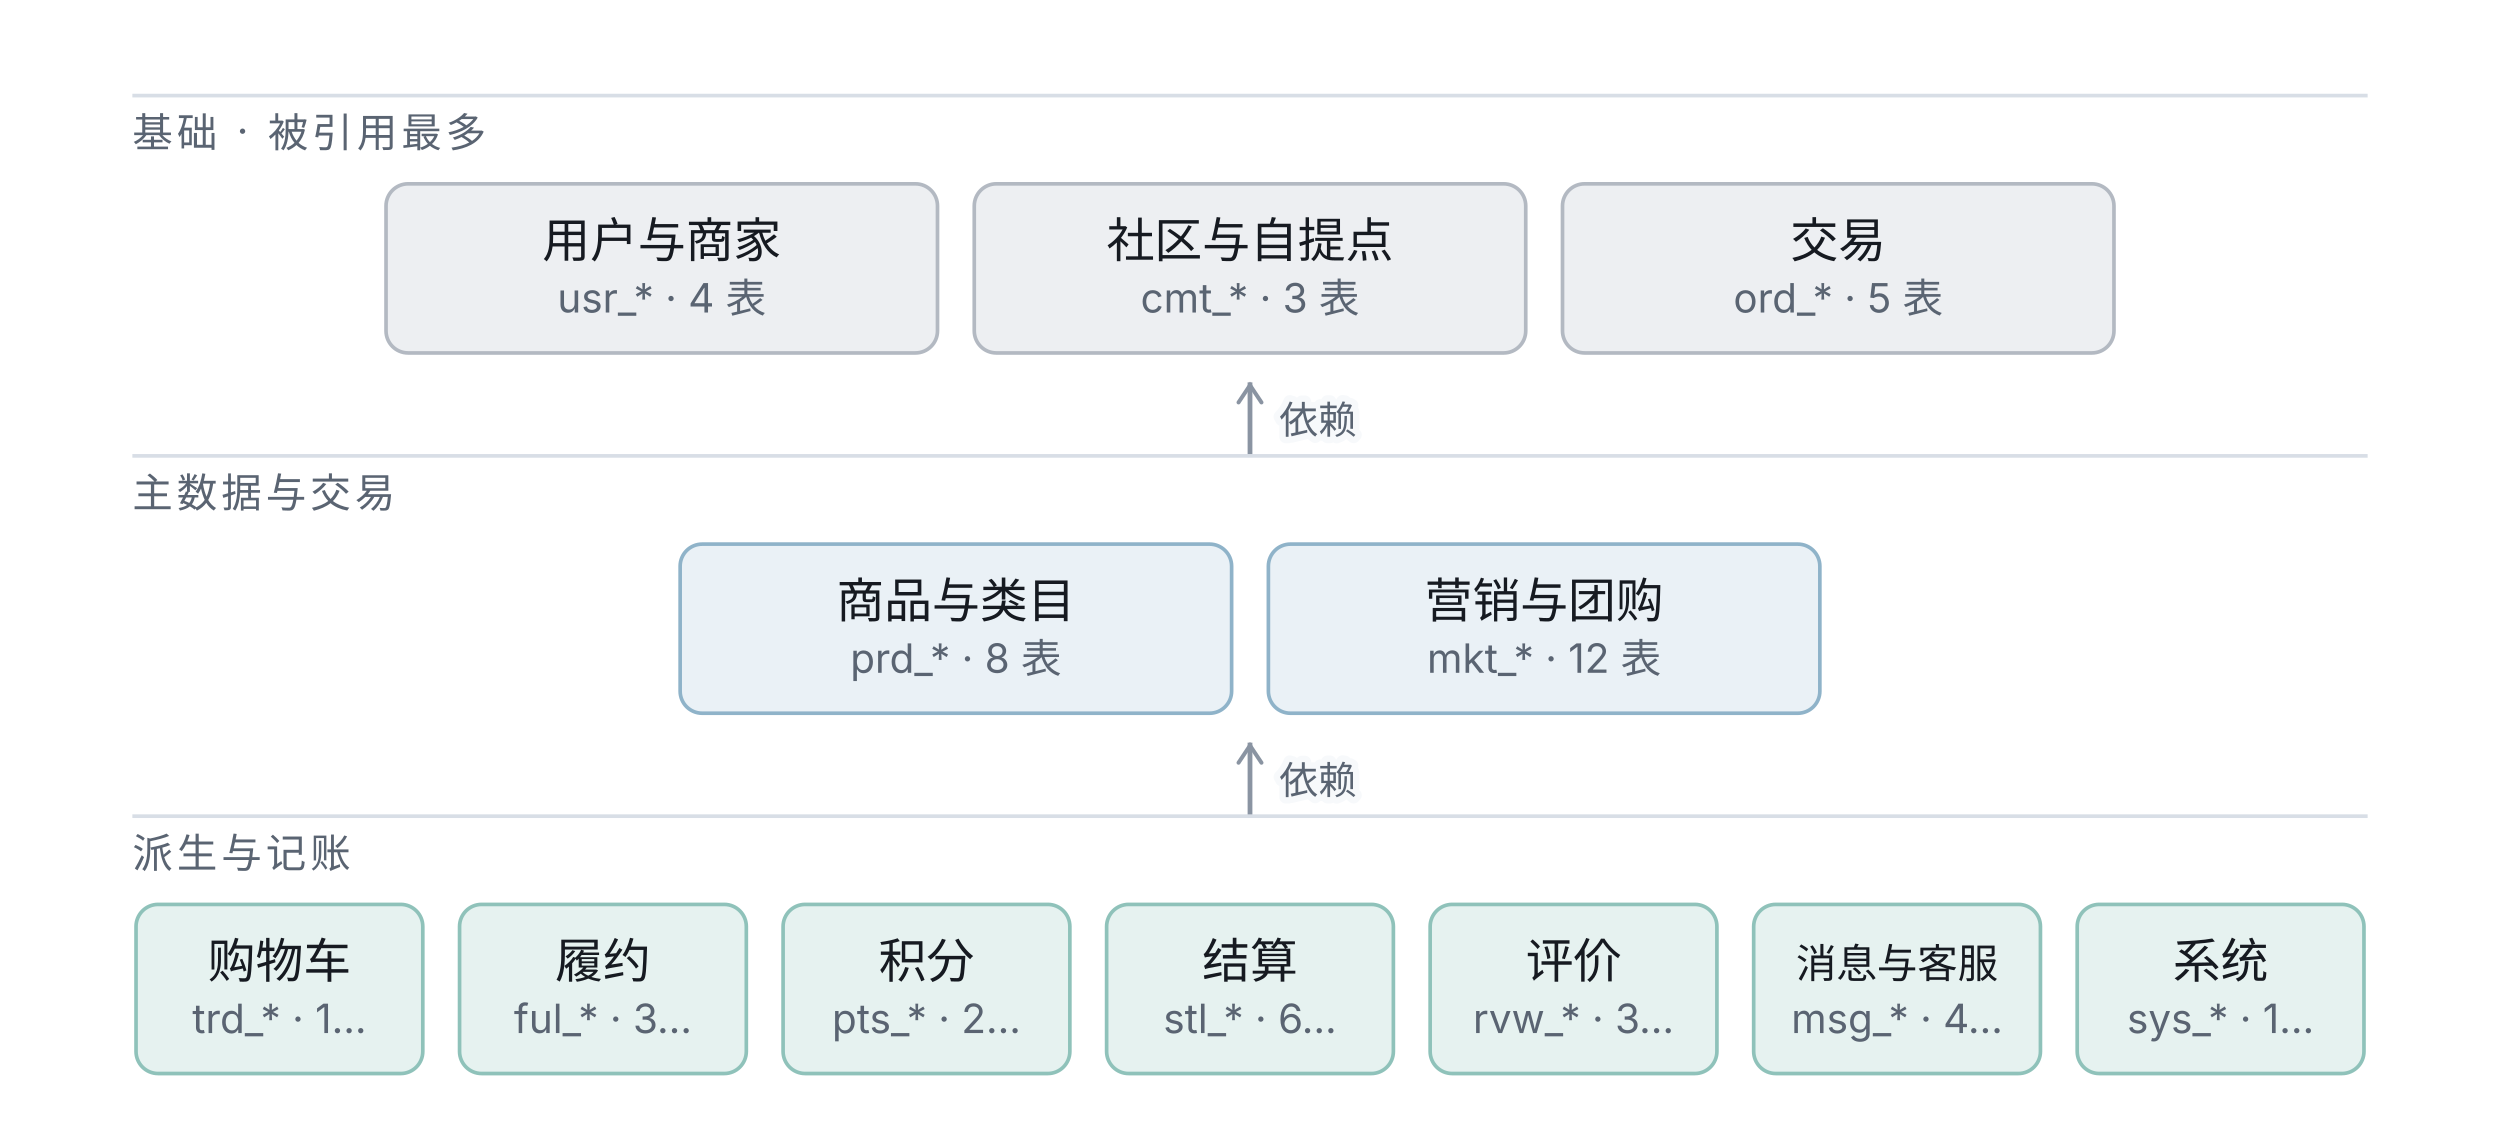
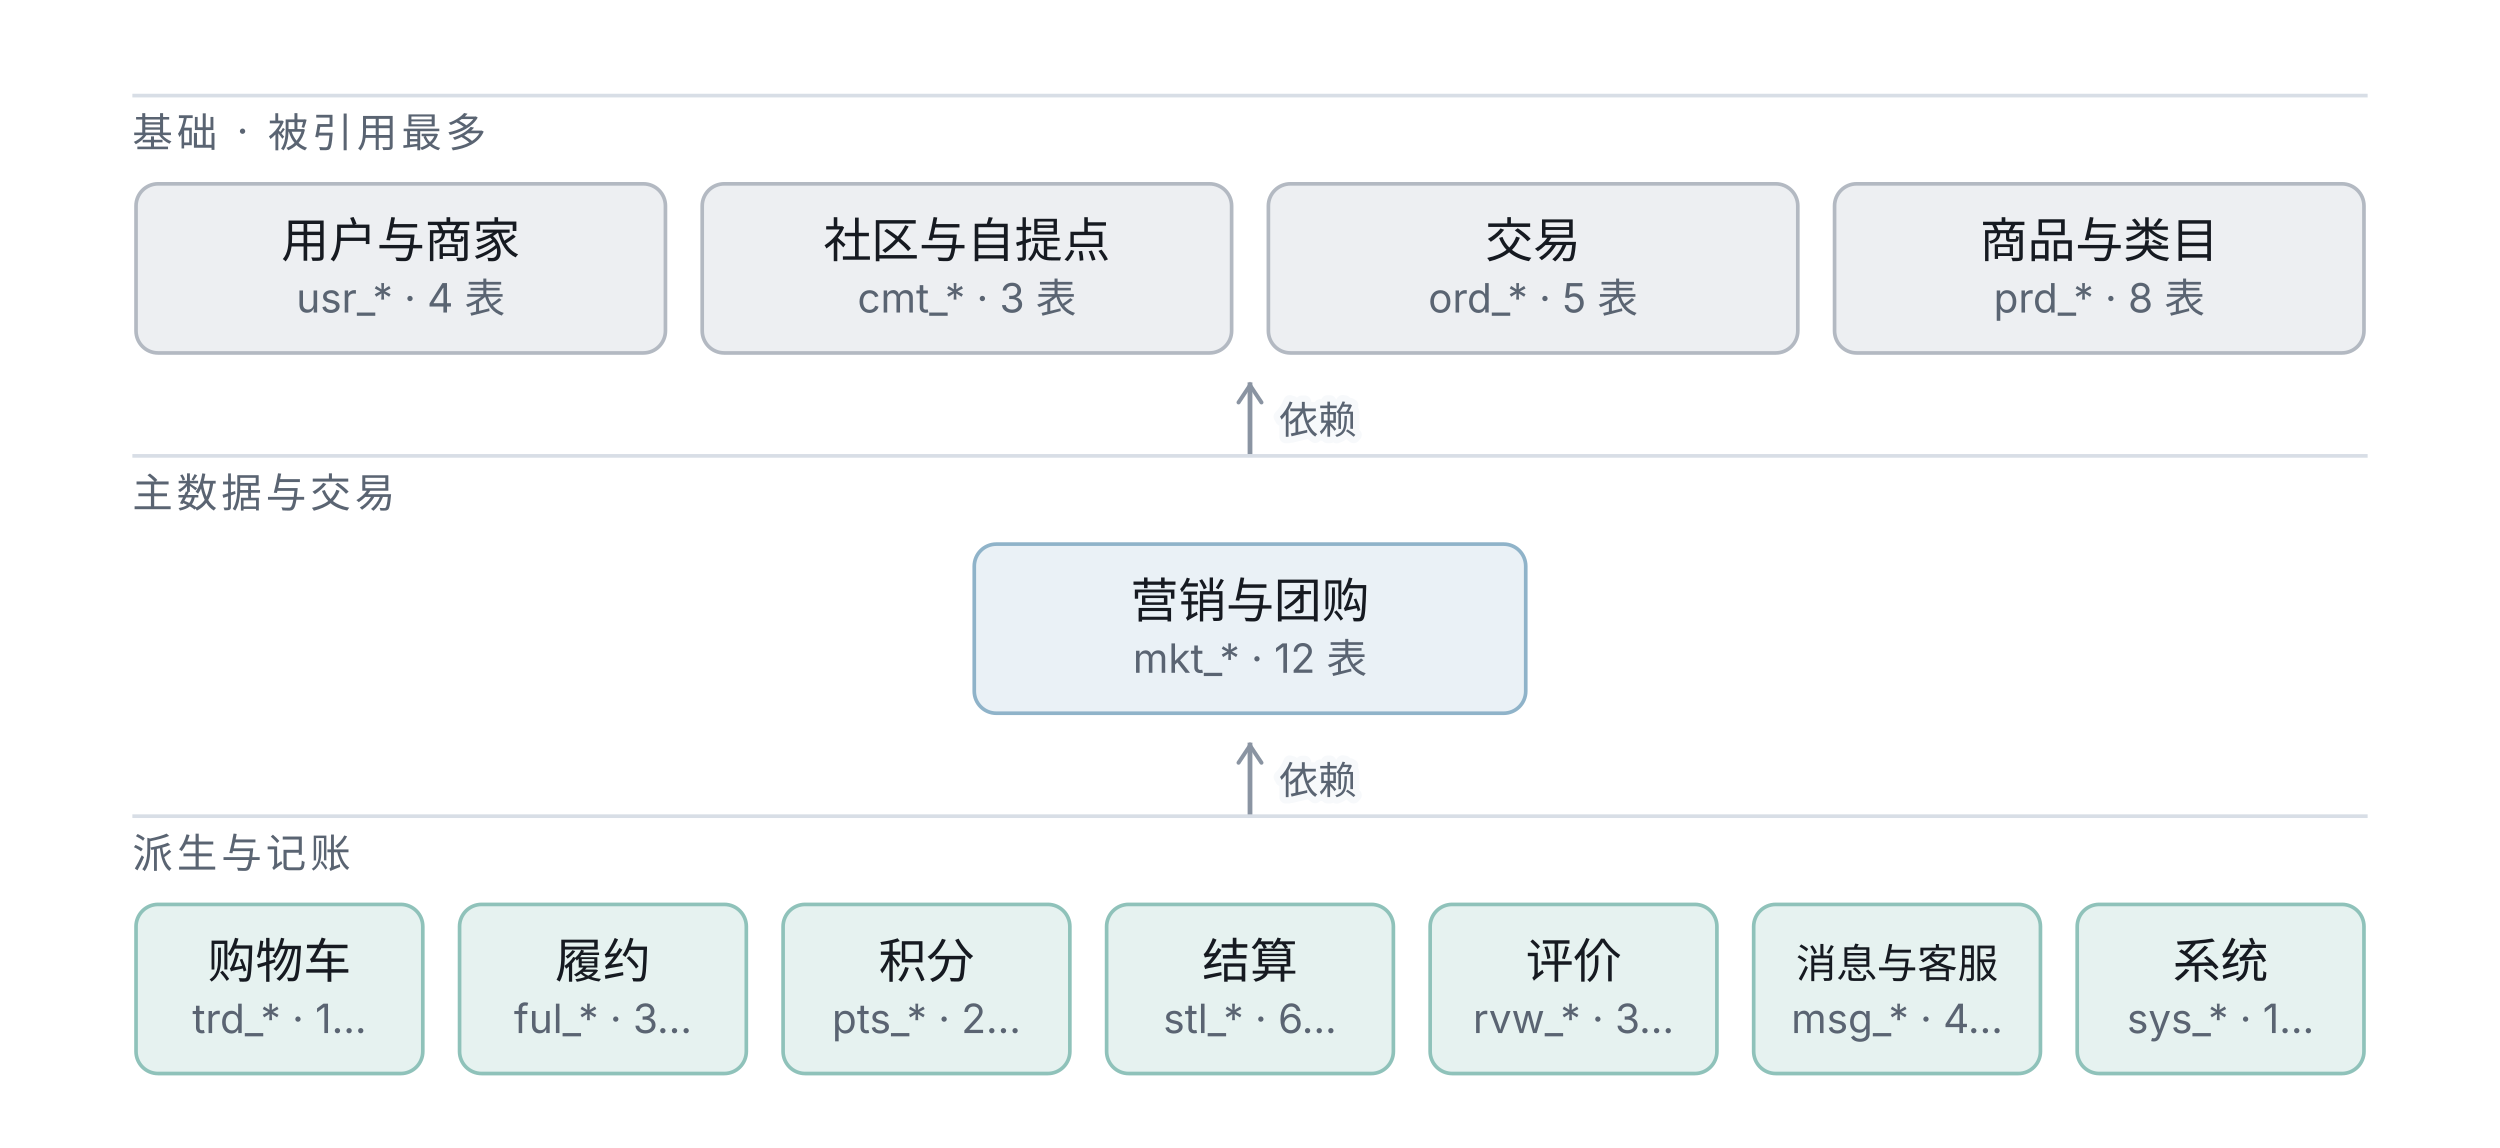
<svg xmlns="http://www.w3.org/2000/svg" width="680" height="312" viewBox="0 0 680 312" role="img" font-family="system-ui,-apple-system,'PingFang SC',sans-serif">
  <defs>
    <marker id="a" viewBox="0 0 10 10" refX="9" refY="5" markerWidth="6" markerHeight="6" orient="auto-start-reverse">
      <path d="M2 1L8 5L2 9" fill="none" stroke="#8A94A2" stroke-width="1.4" stroke-linecap="round" />
    </marker>
    <style>.n{font-weight:500;fill:#161A21}.s{font-size:11px;fill:#5A6472}
.l{font-size:10.5px;fill:#5A6472;paint-order:stroke;stroke:#F7F9FB;stroke-width:3.5;stroke-linejoin:round}.b{font-size:11px;fill:#5A6472;letter-spacing:.1em}
.ar{stroke:#8A94A2;stroke-width:1.3;fill:none}</style>
  </defs>
  <line x1="36" y1="26" x2="644" y2="26" stroke="#D8DEE6" />
  <text class="b" x="36" y="40">基础 · 被引用最多</text>
-   <rect x="105" y="50" width="150" height="46" rx="6" fill="#EDEFF2" stroke="#B3B9C2" />
-   <text class="n" x="180" y="70" text-anchor="middle" font-size="13">用户与商家</text>
-   <text class="s" x="180" y="85" text-anchor="middle">usr_* · 4 表</text>
-   <rect x="265" y="50" width="150" height="46" rx="6" fill="#EDEFF2" stroke="#B3B9C2" />
-   <text class="n" x="340" y="70" text-anchor="middle" font-size="13">社区与自提点</text>
-   <text class="s" x="340" y="85" text-anchor="middle">cmt_* · 3 表</text>
-   <rect x="425" y="50" width="150" height="46" rx="6" fill="#EDEFF2" stroke="#B3B9C2" />
-   <text class="n" x="500" y="70" text-anchor="middle" font-size="13">交易</text>
-   <text class="s" x="500" y="85" text-anchor="middle">ord_* · 5 表</text>
+   <rect x="37" y="50" width="144" height="46" rx="6" fill="#EDEFF2" stroke="#B3B9C2" />
+   <text class="n" x="109" y="70" text-anchor="middle" font-size="13">用户与商家</text>
+   <text class="s" x="109" y="85" text-anchor="middle">usr_* · 4 表</text>
+   <rect x="191" y="50" width="144" height="46" rx="6" fill="#EDEFF2" stroke="#B3B9C2" />
+   <text class="n" x="263" y="70" text-anchor="middle" font-size="13">社区与自提点</text>
+   <text class="s" x="263" y="85" text-anchor="middle">cmt_* · 3 表</text>
+   <rect x="345" y="50" width="144" height="46" rx="6" fill="#EDEFF2" stroke="#B3B9C2" />
+   <text class="n" x="417" y="70" text-anchor="middle" font-size="13">交易</text>
+   <text class="s" x="417" y="85" text-anchor="middle">ord_* · 5 表</text>
+   <rect x="499" y="50" width="144" height="46" rx="6" fill="#EDEFF2" stroke="#B3B9C2" />
+   <text class="n" x="571" y="70" text-anchor="middle" font-size="13">商品与类目</text>
+   <text class="s" x="571" y="85" text-anchor="middle">prd_* · 8 表</text>
  <line class="ar" x1="340" y1="124" x2="340" y2="104" marker-end="url(#a)" />
  <text class="l" x="348" y="118">依赖</text>
  <line x1="36" y1="124" x2="644" y2="124" stroke="#D8DEE6" />
  <text class="b" x="36" y="138">主数据与交易</text>
-   <rect x="185" y="148" width="150" height="46" rx="6" fill="#EAF1F6" stroke="#8FB3C9" />
-   <text class="n" x="260" y="168" text-anchor="middle" font-size="13">商品与类目</text>
-   <text class="s" x="260" y="183" text-anchor="middle">prd_* · 8 表</text>
-   <rect x="345" y="148" width="150" height="46" rx="6" fill="#EAF1F6" stroke="#8FB3C9" />
-   <text class="n" x="420" y="168" text-anchor="middle" font-size="13">营销与团购</text>
-   <text class="s" x="420" y="183" text-anchor="middle">mkt_* · 12 表</text>
+   <rect x="265" y="148" width="150" height="46" rx="6" fill="#EAF1F6" stroke="#8FB3C9" />
+   <text class="n" x="340" y="168" text-anchor="middle" font-size="13">营销与团购</text>
+   <text class="s" x="340" y="183" text-anchor="middle">mkt_* · 12 表</text>
  <line class="ar" x1="340" y1="222" x2="340" y2="202" marker-end="url(#a)" />
  <text class="l" x="348" y="216">依赖</text>
  <line x1="36" y1="222" x2="644" y2="222" stroke="#D8DEE6" />
  <text class="b" x="36" y="236">派生与记账</text>
  <rect x="37" y="246" width="78" height="46" rx="6" fill="#E6F2F0" stroke="#8FC2BA" />
  <text class="n" x="76" y="266" text-anchor="middle" font-size="13">购物车</text>
  <text class="s" x="76" y="281" text-anchor="middle">trd_* · 1…</text>
  <rect x="125" y="246" width="78" height="46" rx="6" fill="#E6F2F0" stroke="#8FC2BA" />
  <text class="n" x="164" y="266" text-anchor="middle" font-size="13">履约</text>
  <text class="s" x="164" y="281" text-anchor="middle">ful_* · 3…</text>
  <rect x="213" y="246" width="78" height="46" rx="6" fill="#E6F2F0" stroke="#8FC2BA" />
  <text class="n" x="252" y="266" text-anchor="middle" font-size="13">积分</text>
  <text class="s" x="252" y="281" text-anchor="middle">pts_* · 2…</text>
  <rect x="301" y="246" width="78" height="46" rx="6" fill="#E6F2F0" stroke="#8FC2BA" />
  <text class="n" x="340" y="266" text-anchor="middle" font-size="13">结算</text>
  <text class="s" x="340" y="281" text-anchor="middle">stl_* · 6…</text>
  <rect x="389" y="246" width="78" height="46" rx="6" fill="#E6F2F0" stroke="#8FC2BA" />
  <text class="n" x="428" y="266" text-anchor="middle" font-size="13">评价</text>
  <text class="s" x="428" y="281" text-anchor="middle">rvw_* · 3…</text>
  <rect x="477" y="246" width="78" height="46" rx="6" fill="#E6F2F0" stroke="#8FC2BA" />
  <text class="n" x="516" y="266" text-anchor="middle" font-size="11">消息与客服</text>
  <text class="s" x="516" y="281" text-anchor="middle">msg_* · 4…</text>
  <rect x="565" y="246" width="78" height="46" rx="6" fill="#E6F2F0" stroke="#8FC2BA" />
  <text class="n" x="604" y="266" text-anchor="middle" font-size="13">系统</text>
  <text class="s" x="604" y="281" text-anchor="middle">sys_* · 1…</text>
</svg>
